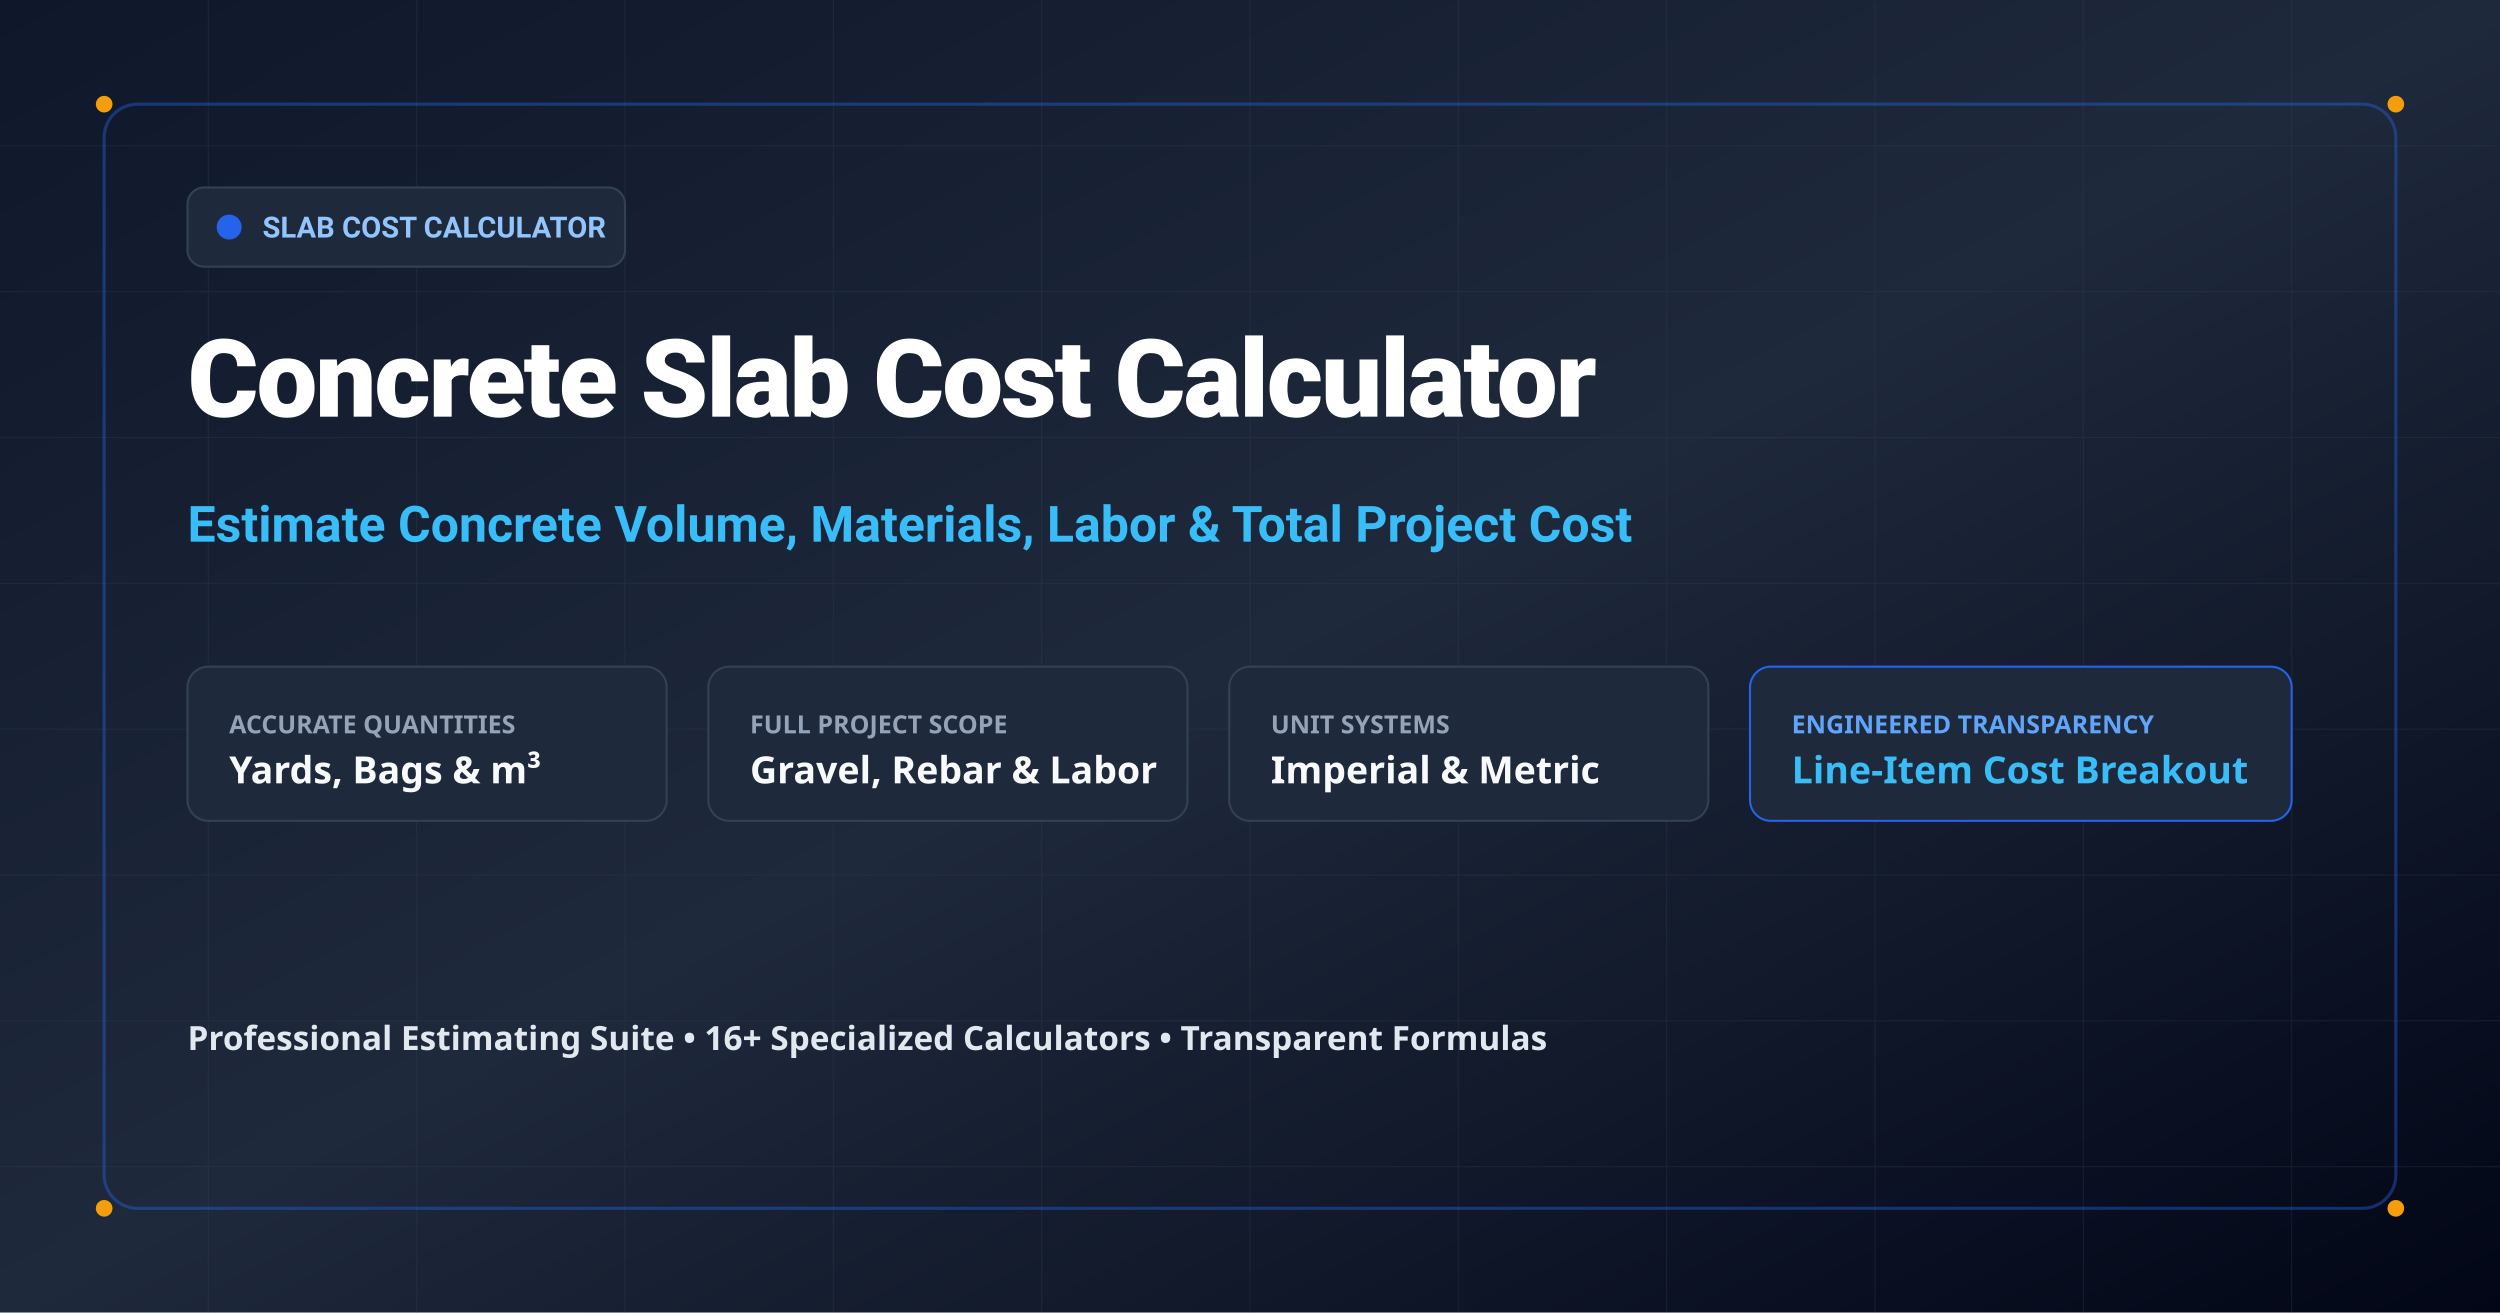
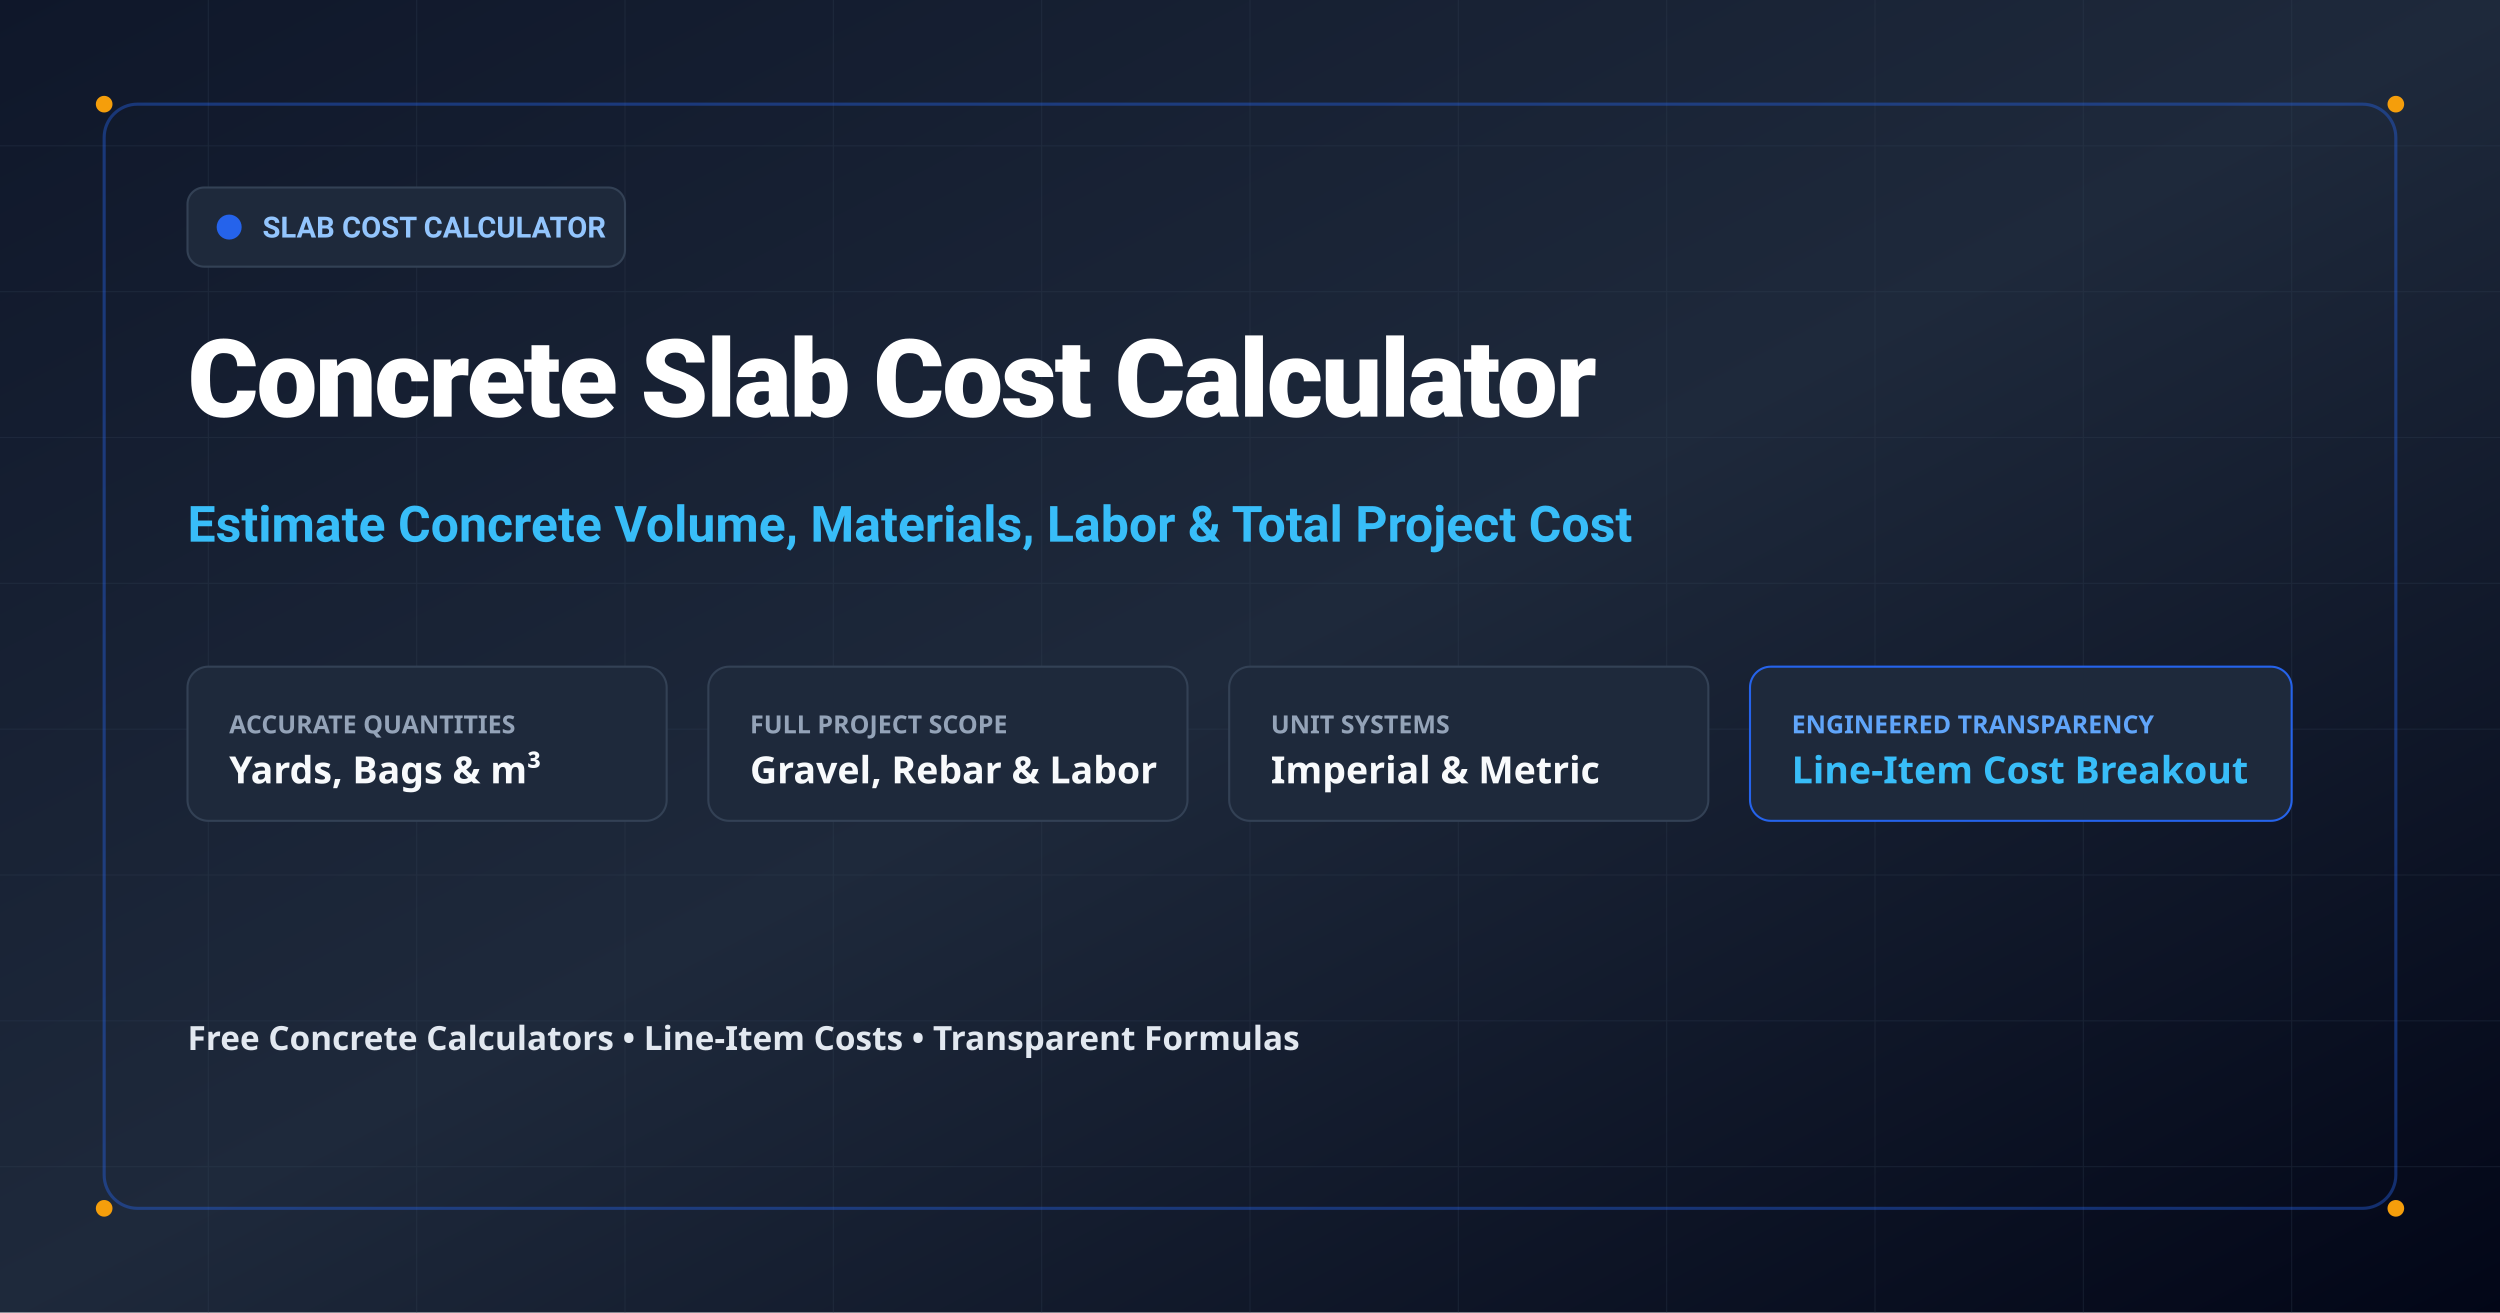
<svg xmlns="http://www.w3.org/2000/svg" viewBox="0 0 1200 630" fill="none" width="1200" height="630">
  <defs>
    <linearGradient id="bgGrad" x1="0%" y1="0%" x2="100%" y2="100%">
      <stop offset="0%" stop-color="#0F172A" />
      <stop offset="50%" stop-color="#1E293B" />
      <stop offset="100%" stop-color="#020617" />
    </linearGradient>
    <linearGradient id="brandGrad" x1="0%" y1="0%" x2="100%" y2="100%">
      <stop offset="0%" stop-color="#3B82F6" />
      <stop offset="100%" stop-color="#1D4ED8" />
    </linearGradient>
  </defs>
  <rect width="1200" height="630" fill="url(#bgGrad)" />
  <g stroke="#334155" stroke-width="0.5" opacity="0.3">
    <line x1="0" y1="70" x2="1200" y2="70" />
    <line x1="0" y1="140" x2="1200" y2="140" />
    <line x1="0" y1="210" x2="1200" y2="210" />
    <line x1="0" y1="280" x2="1200" y2="280" />
    <line x1="0" y1="350" x2="1200" y2="350" />
    <line x1="0" y1="420" x2="1200" y2="420" />
    <line x1="0" y1="490" x2="1200" y2="490" />
    <line x1="0" y1="560" x2="1200" y2="560" />
    <line x1="100" y1="0" x2="100" y2="630" />
    <line x1="200" y1="0" x2="200" y2="630" />
    <line x1="300" y1="0" x2="300" y2="630" />
    <line x1="400" y1="0" x2="400" y2="630" />
    <line x1="500" y1="0" x2="500" y2="630" />
    <line x1="600" y1="0" x2="600" y2="630" />
    <line x1="700" y1="0" x2="700" y2="630" />
    <line x1="800" y1="0" x2="800" y2="630" />
    <line x1="900" y1="0" x2="900" y2="630" />
    <line x1="1000" y1="0" x2="1000" y2="630" />
    <line x1="1100" y1="0" x2="1100" y2="630" />
  </g>
  <rect x="50" y="50" width="1100" height="530" rx="16" fill="none" stroke="#2563EB" stroke-width="1.5" opacity="0.4" />
  <circle cx="50" cy="50" r="4" fill="#F59E0B" />
  <circle cx="1150" cy="50" r="4" fill="#F59E0B" />
  <circle cx="50" cy="580" r="4" fill="#F59E0B" />
  <circle cx="1150" cy="580" r="4" fill="#F59E0B" />
  <g transform="translate(90, 90)">
    <rect width="210" height="38" rx="8" fill="#1E293B" stroke="#334155" stroke-width="1" />
    <circle cx="20" cy="19" r="6" fill="#2563EB" />
    <text x="36" y="24" font-family="-apple-system, BlinkMacSystemFont, 'Segoe UI', Roboto, sans-serif" font-size="14" font-weight="700" fill="#93C5FD">SLAB COST CALCULATOR</text>
  </g>
  <g transform="translate(90, 200)">
    <text x="0" y="0" font-family="-apple-system, BlinkMacSystemFont, 'Segoe UI', Roboto, sans-serif" font-size="52" font-weight="900" fill="#FFFFFF" letter-spacing="-1">Concrete Slab Cost Calculator</text>
    <text x="0" y="60" font-family="-apple-system, BlinkMacSystemFont, 'Segoe UI', Roboto, sans-serif" font-size="24" font-weight="600" fill="#38BDF8">Estimate Concrete Volume, Materials, Labor &amp; Total Project Cost</text>
  </g>
  <g transform="translate(90, 320)">
    <g transform="translate(0, 0)">
      <rect width="230" height="74" rx="10" fill="#1E293B" stroke="#334155" />
      <text x="20" y="32" font-family="sans-serif" font-size="12" font-weight="600" fill="#94A3B8">ACCURATE QUANTITIES</text>
      <text x="20" y="56" font-family="sans-serif" font-size="18" font-weight="800" fill="#F8FAFC">Yards, Bags &amp; m³</text>
    </g>
    <g transform="translate(250, 0)">
      <rect width="230" height="74" rx="10" fill="#1E293B" stroke="#334155" />
      <text x="20" y="32" font-family="sans-serif" font-size="12" font-weight="600" fill="#94A3B8">FULL PROJECT SCOPE</text>
      <text x="20" y="56" font-family="sans-serif" font-size="18" font-weight="800" fill="#F8FAFC">Gravel, Rebar &amp; Labor</text>
    </g>
    <g transform="translate(500, 0)">
      <rect width="230" height="74" rx="10" fill="#1E293B" stroke="#334155" />
      <text x="20" y="32" font-family="sans-serif" font-size="12" font-weight="600" fill="#94A3B8">UNIT SYSTEMS</text>
      <text x="20" y="56" font-family="sans-serif" font-size="18" font-weight="800" fill="#F8FAFC">Imperial &amp; Metric</text>
    </g>
    <g transform="translate(750, 0)">
      <rect width="260" height="74" rx="10" fill="#1E293B" stroke="#2563EB" />
      <text x="20" y="32" font-family="sans-serif" font-size="12" font-weight="600" fill="#60A5FA">ENGINEERED TRANSPARENCY</text>
      <text x="20" y="56" font-family="sans-serif" font-size="18" font-weight="800" fill="#38BDF8">Line-Item Cost Breakout</text>
    </g>
  </g>
  <g transform="translate(90, 480)">
-     <text x="0" y="24" font-family="sans-serif" font-size="16" font-weight="700" fill="#E2E8F0">Professional Estimating Suite • 16+ Specialized Calculators • Transparent Formulas</text>
+     <text x="0" y="24" font-family="sans-serif" font-size="16" font-weight="700" fill="#E2E8F0">Free Concrete Calculators • Line-Item Costs • Transparent Formulas</text>
  </g>
</svg>
